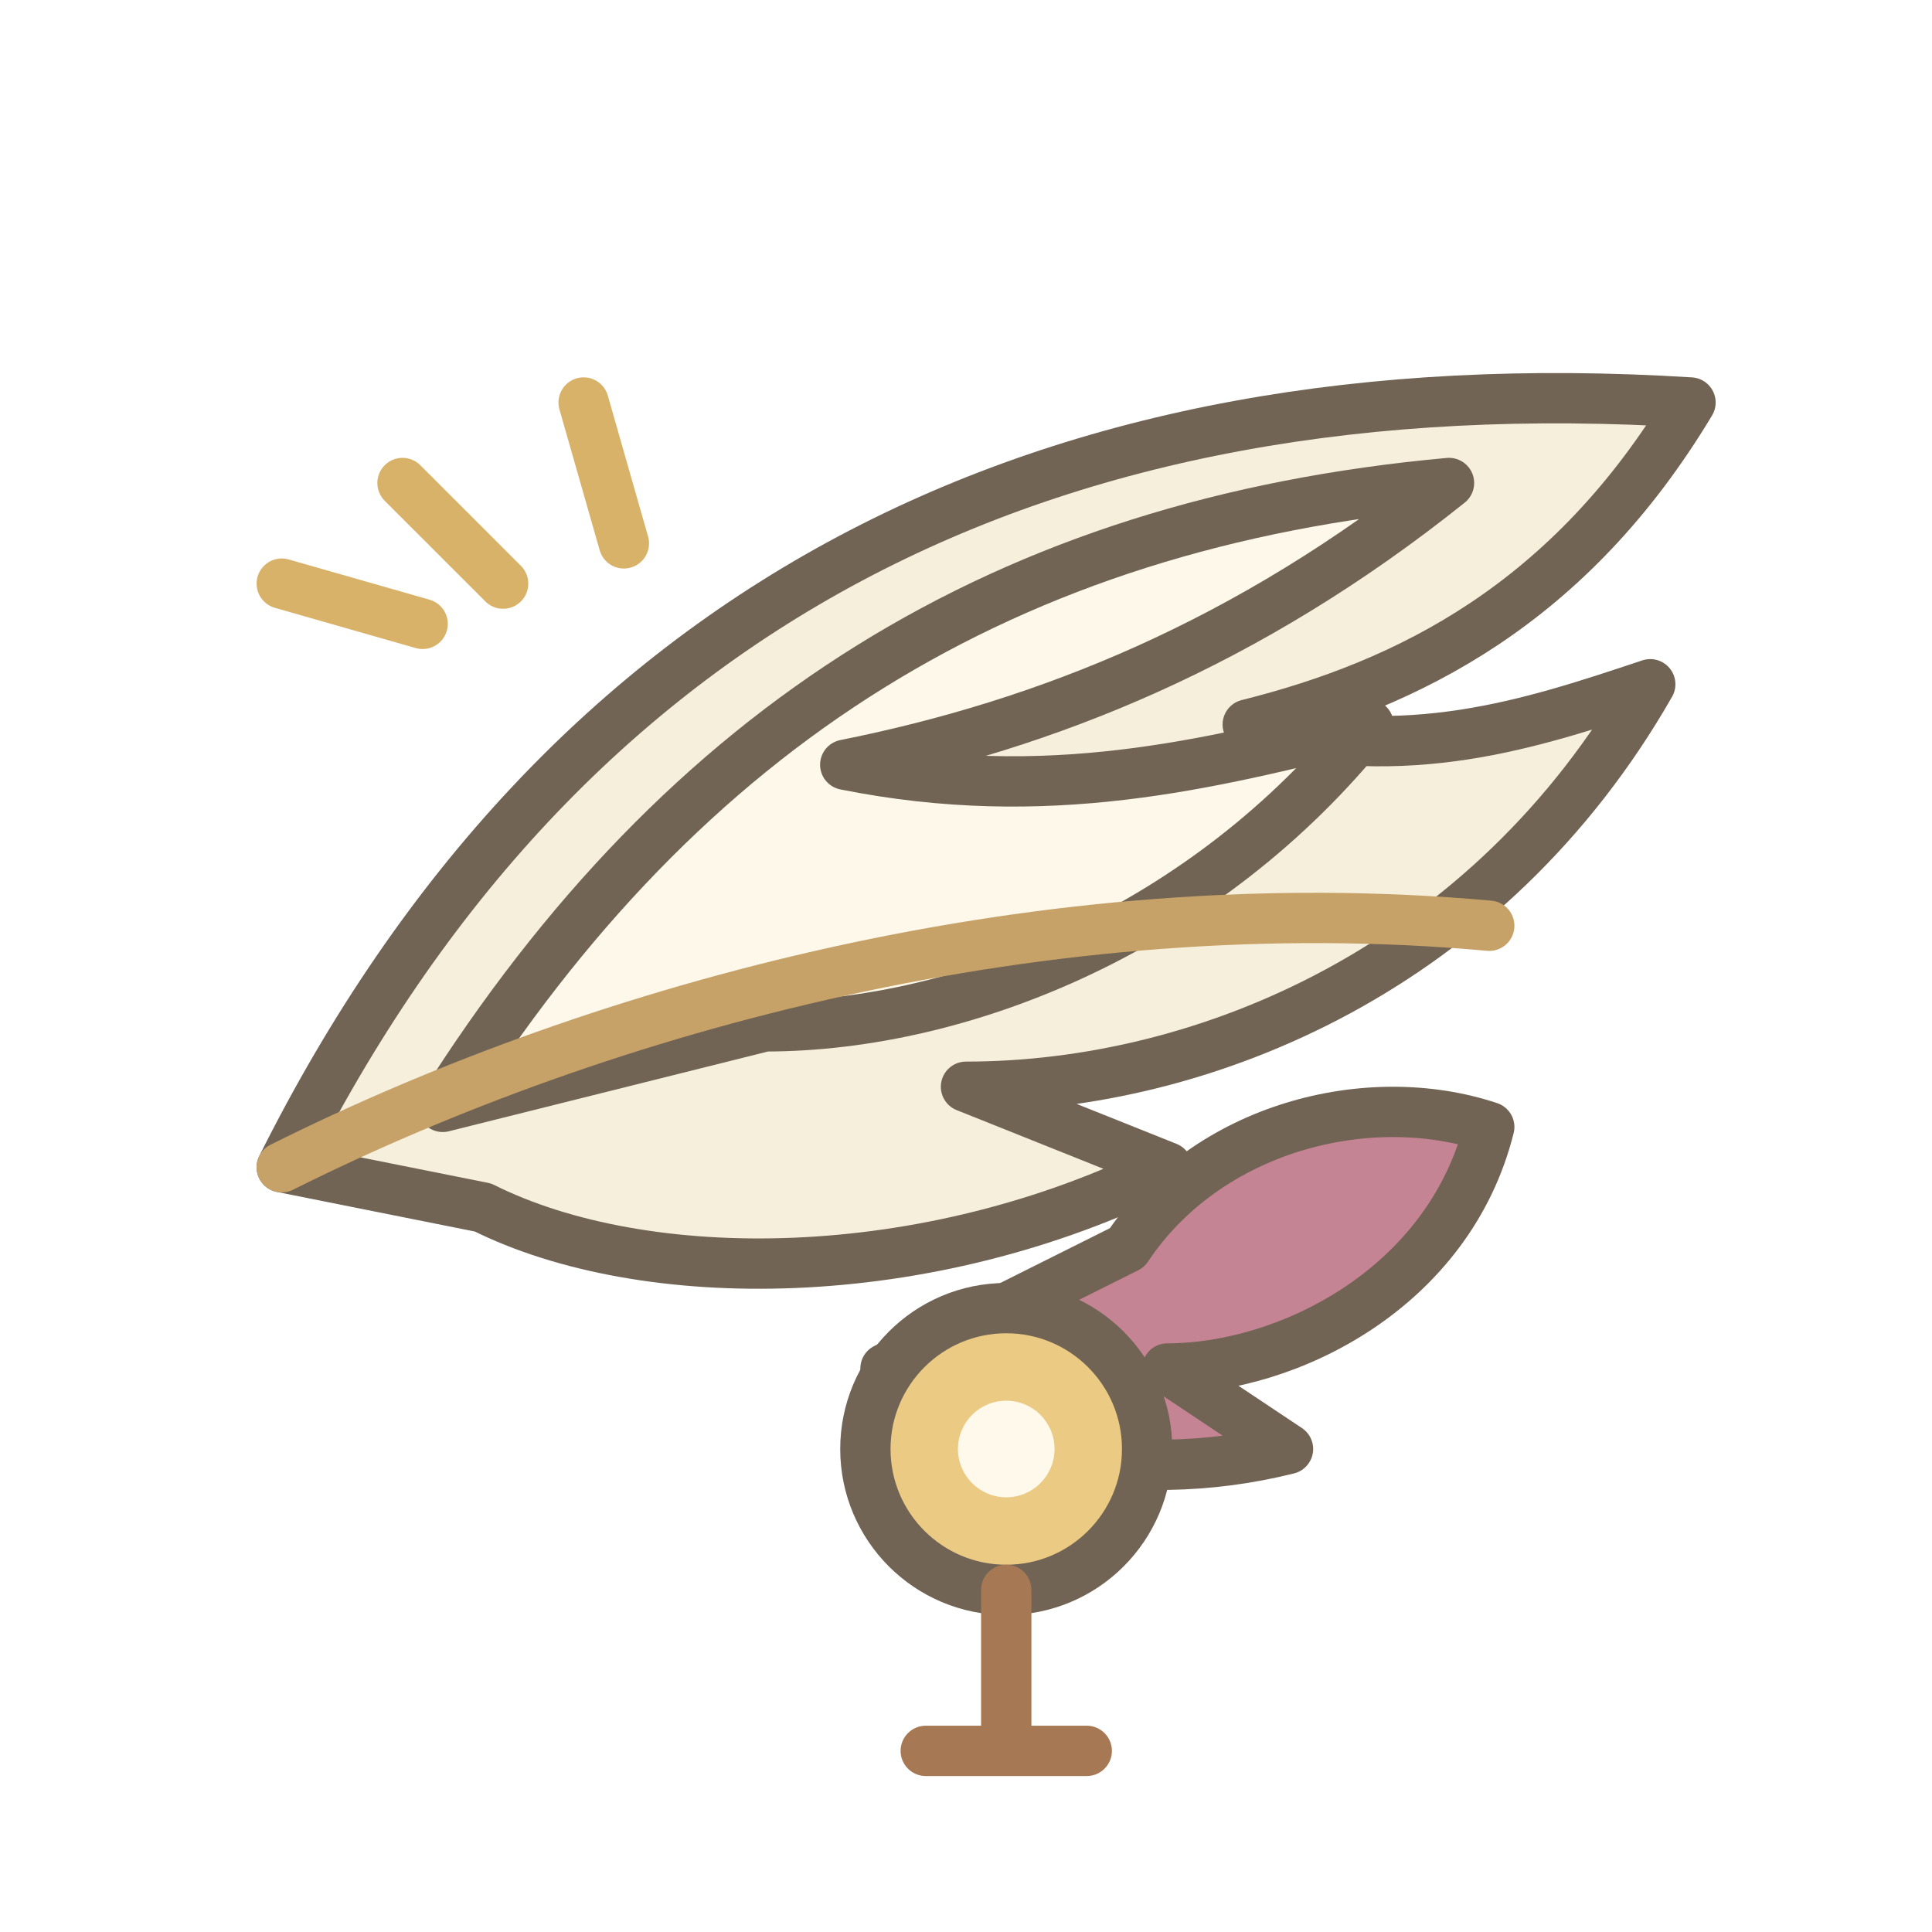
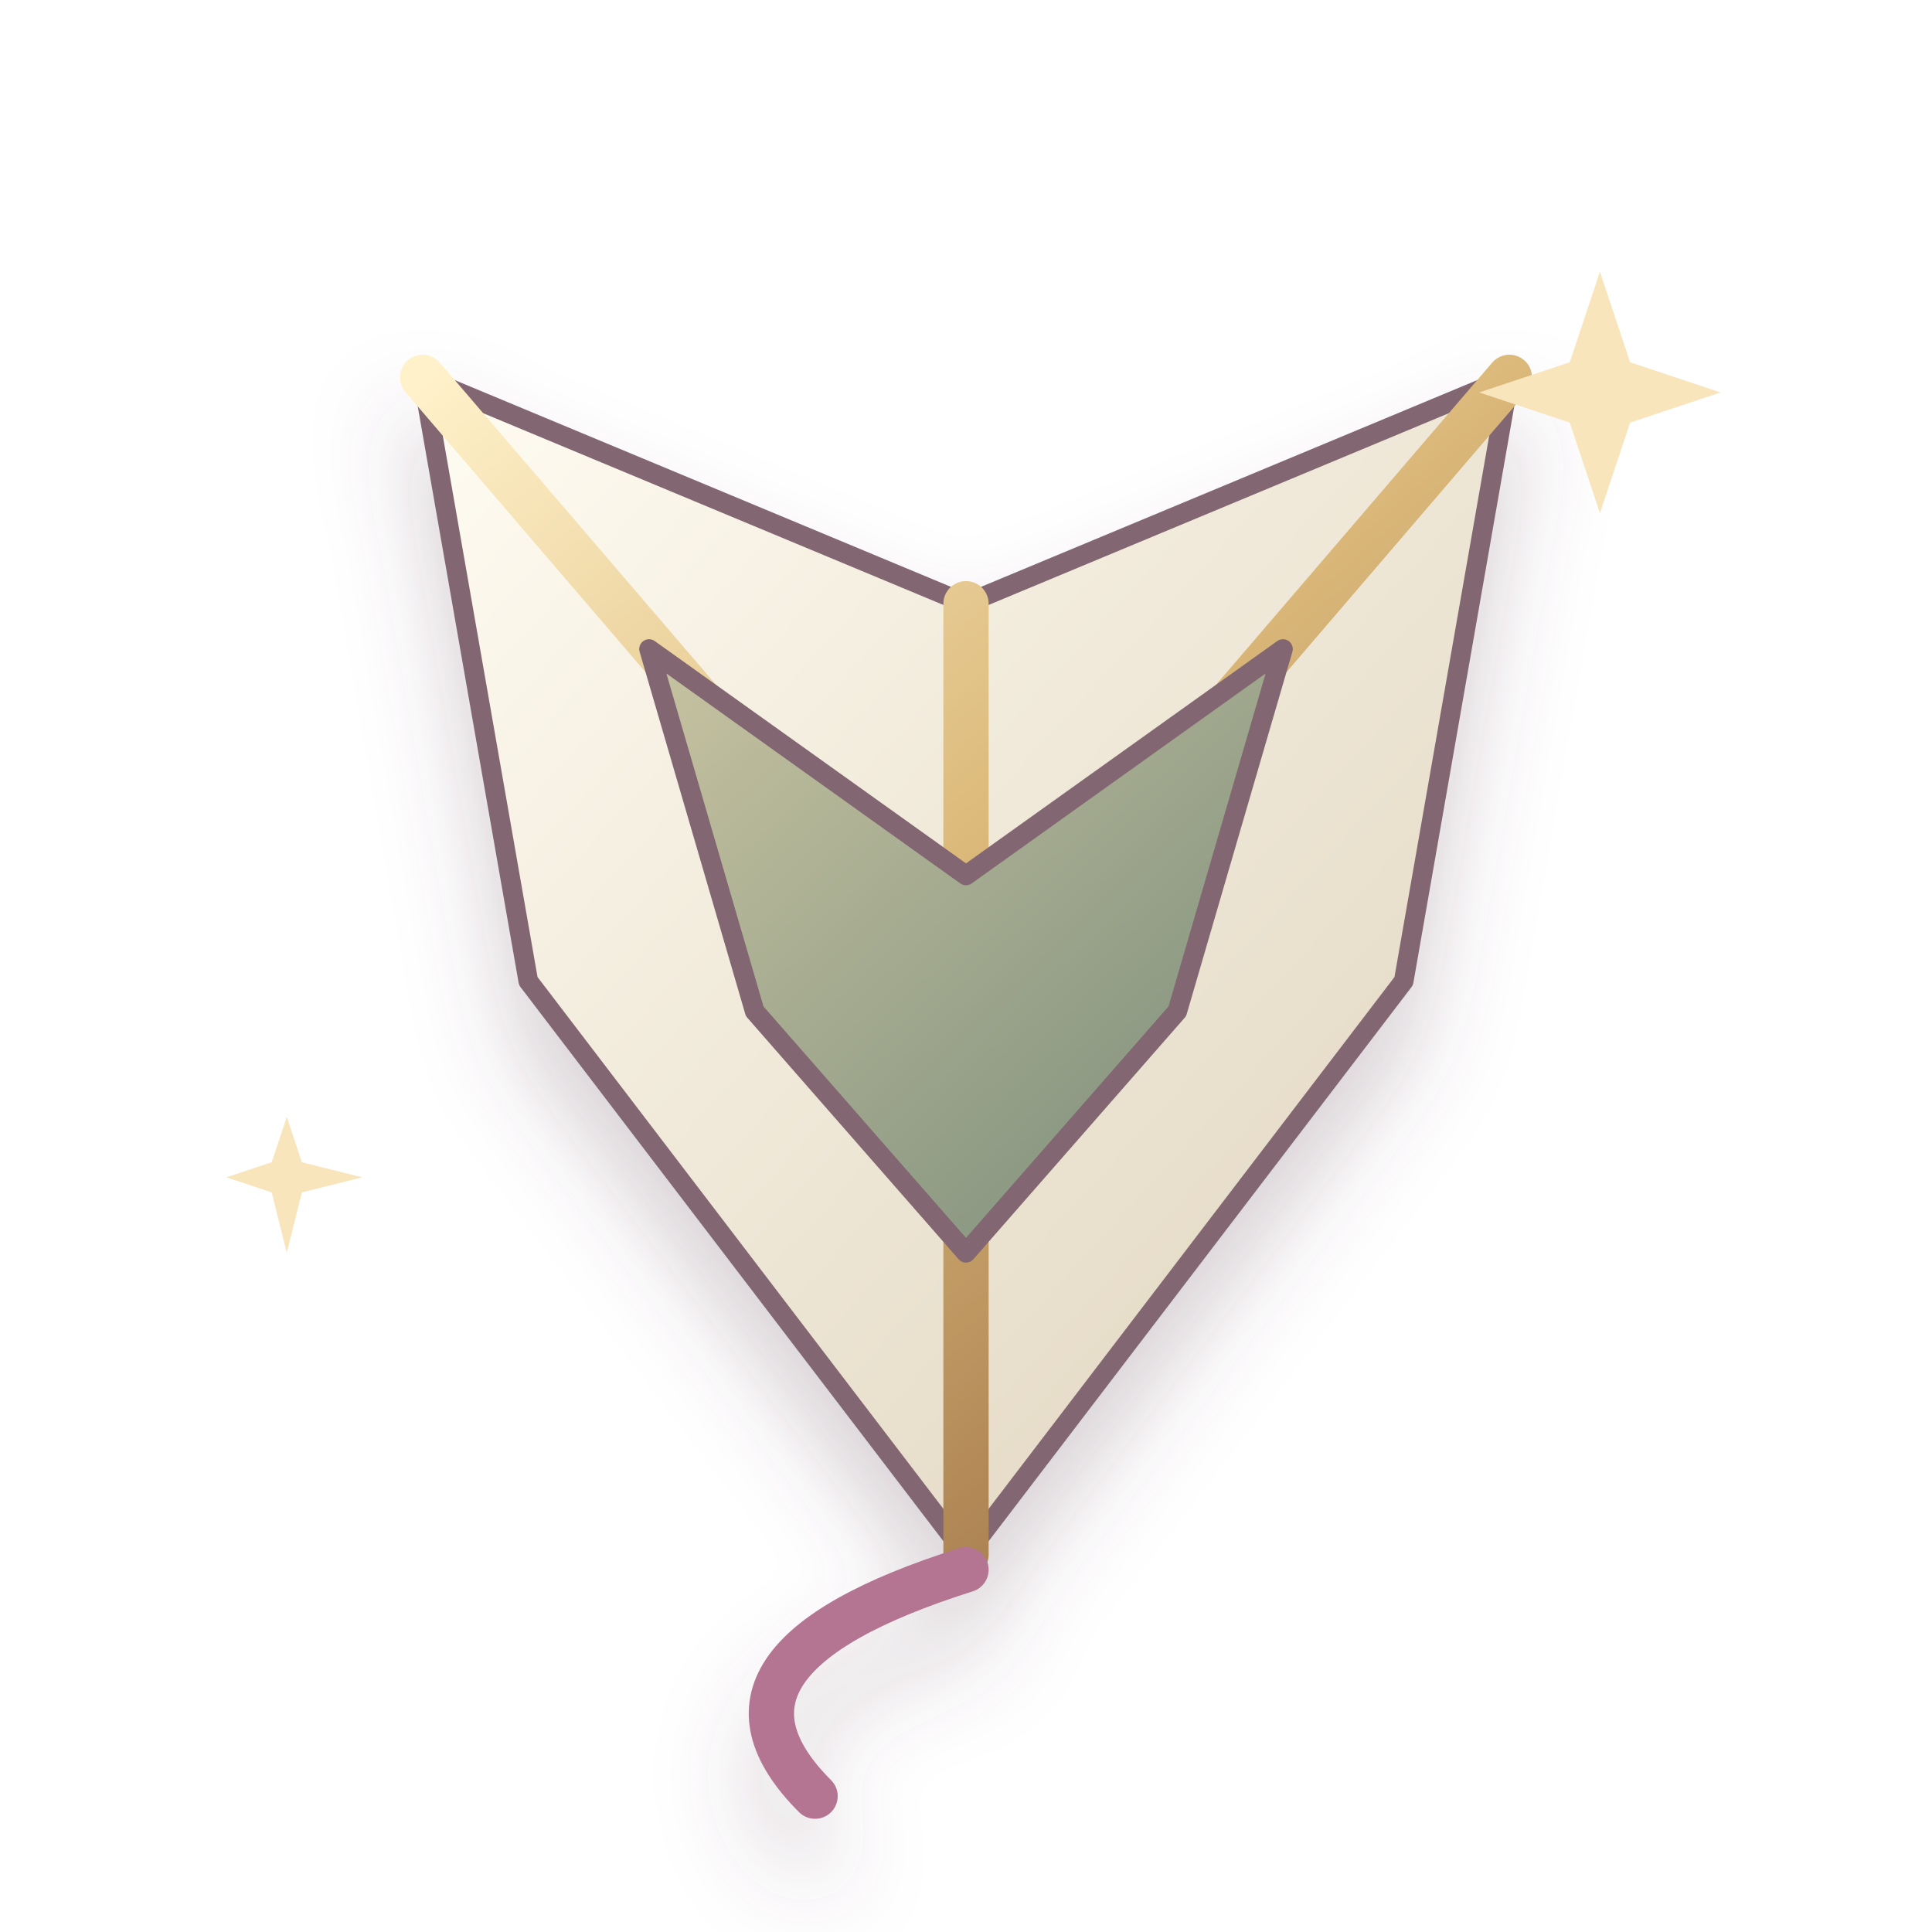
- <svg xmlns="http://www.w3.org/2000/svg" width="96" height="96" viewBox="0 0 96 96">
-   <g stroke="#716454" stroke-width="2.5" stroke-linejoin="round" stroke-linecap="round">
-     <path d="M14 58C28 30 52 18 84 20c-6 10-14 14-22 16 8 2 14 0 20-2-8 14-22 20-34 20l10 4c-12 6-26 6-34 2Z" fill="#f5efdc" />
-     <path d="M22 55C34 36 50 26 72 24c-10 8-20 12-30 14 10 2 18 0 26-2-8 10-20 15-30 15Z" fill="#fdf8ea" />
-     <path d="M14 58C30 50 52 44 74 46" fill="none" stroke="#c6a268" />
-     <path d="M56 62c4-6 12-8 18-6-2 8-10 12-16 12l6 4c-8 2-16 0-20-4Z" fill="#c58493" />
-     <circle cx="50" cy="72" r="7" fill="#ebca84" />
-     <path d="M50 79v8M46 87h8" fill="none" stroke="#a67954" />
-     <circle cx="50" cy="72" r="2.4" fill="#fff9ec" stroke="none" />
-     <path d="m20 24 5 5m4-9 2 7m-17 2 7 2" stroke="#d9b269" fill="none" />
+ <svg xmlns="http://www.w3.org/2000/svg" width="128" height="128" viewBox="0 0 128 128">
+   <defs>
+     <linearGradient id="gold" x2=".8" y2="1">
+       <stop stop-color="#fff1ca" />
+       <stop offset=".48" stop-color="#dcba7b" />
+       <stop offset="1" stop-color="#9c7045" />
+     </linearGradient>
+     <linearGradient id="cloth" x2="1" y2="1">
+       <stop stop-color="#c7c3a1" />
+       <stop offset="1" stop-color="#788b79" />
+     </linearGradient>
+     <linearGradient id="gem" x2=".8" y2="1">
+       <stop stop-color="#fff8f0" />
+       <stop offset=".28" stop-color="#dce6c6" />
+       <stop offset="1" stop-color="#869d79" />
+     </linearGradient>
+     <linearGradient id="ivory" x2="1" y2="1">
+       <stop stop-color="#fffcf2" />
+       <stop offset="1" stop-color="#ded2bb" />
+     </linearGradient>
+     <filter id="shadow" x="-30%" y="-30%" width="160%" height="180%">
+       <feDropShadow dx="0" dy="4" stdDeviation="3" flood-color="#604456" flood-opacity=".25" />
+     </filter>
+   </defs>
+   <g stroke="#826672" stroke-width="1.3" stroke-linejoin="round" stroke-linecap="round" filter="url(#shadow)">
+     <path d="M28 25 64 40l36-15-7 40-29 38-29-38Z" fill="url(#ivory)" />
+     <path d="M64 40v63M28 25l36 42 36-42" fill="none" stroke="url(#gold)" stroke-width="3" />
+     <path d="m43 43 21 15 21-15-7 24-14 16-14-16Z" fill="url(#cloth)" />
+     <path d="M64 104q-19 6-10 15" fill="none" stroke="#b37591" stroke-width="3" />
  </g>
+   <path d="m106 18 2 6 6 2-6 2-2 6-2-6-6-2 6-2ZM19 74l1 3 4 1-4 1-1 4-1-4-3-1 3-1Z" fill="#f9e5bc" />
</svg>
